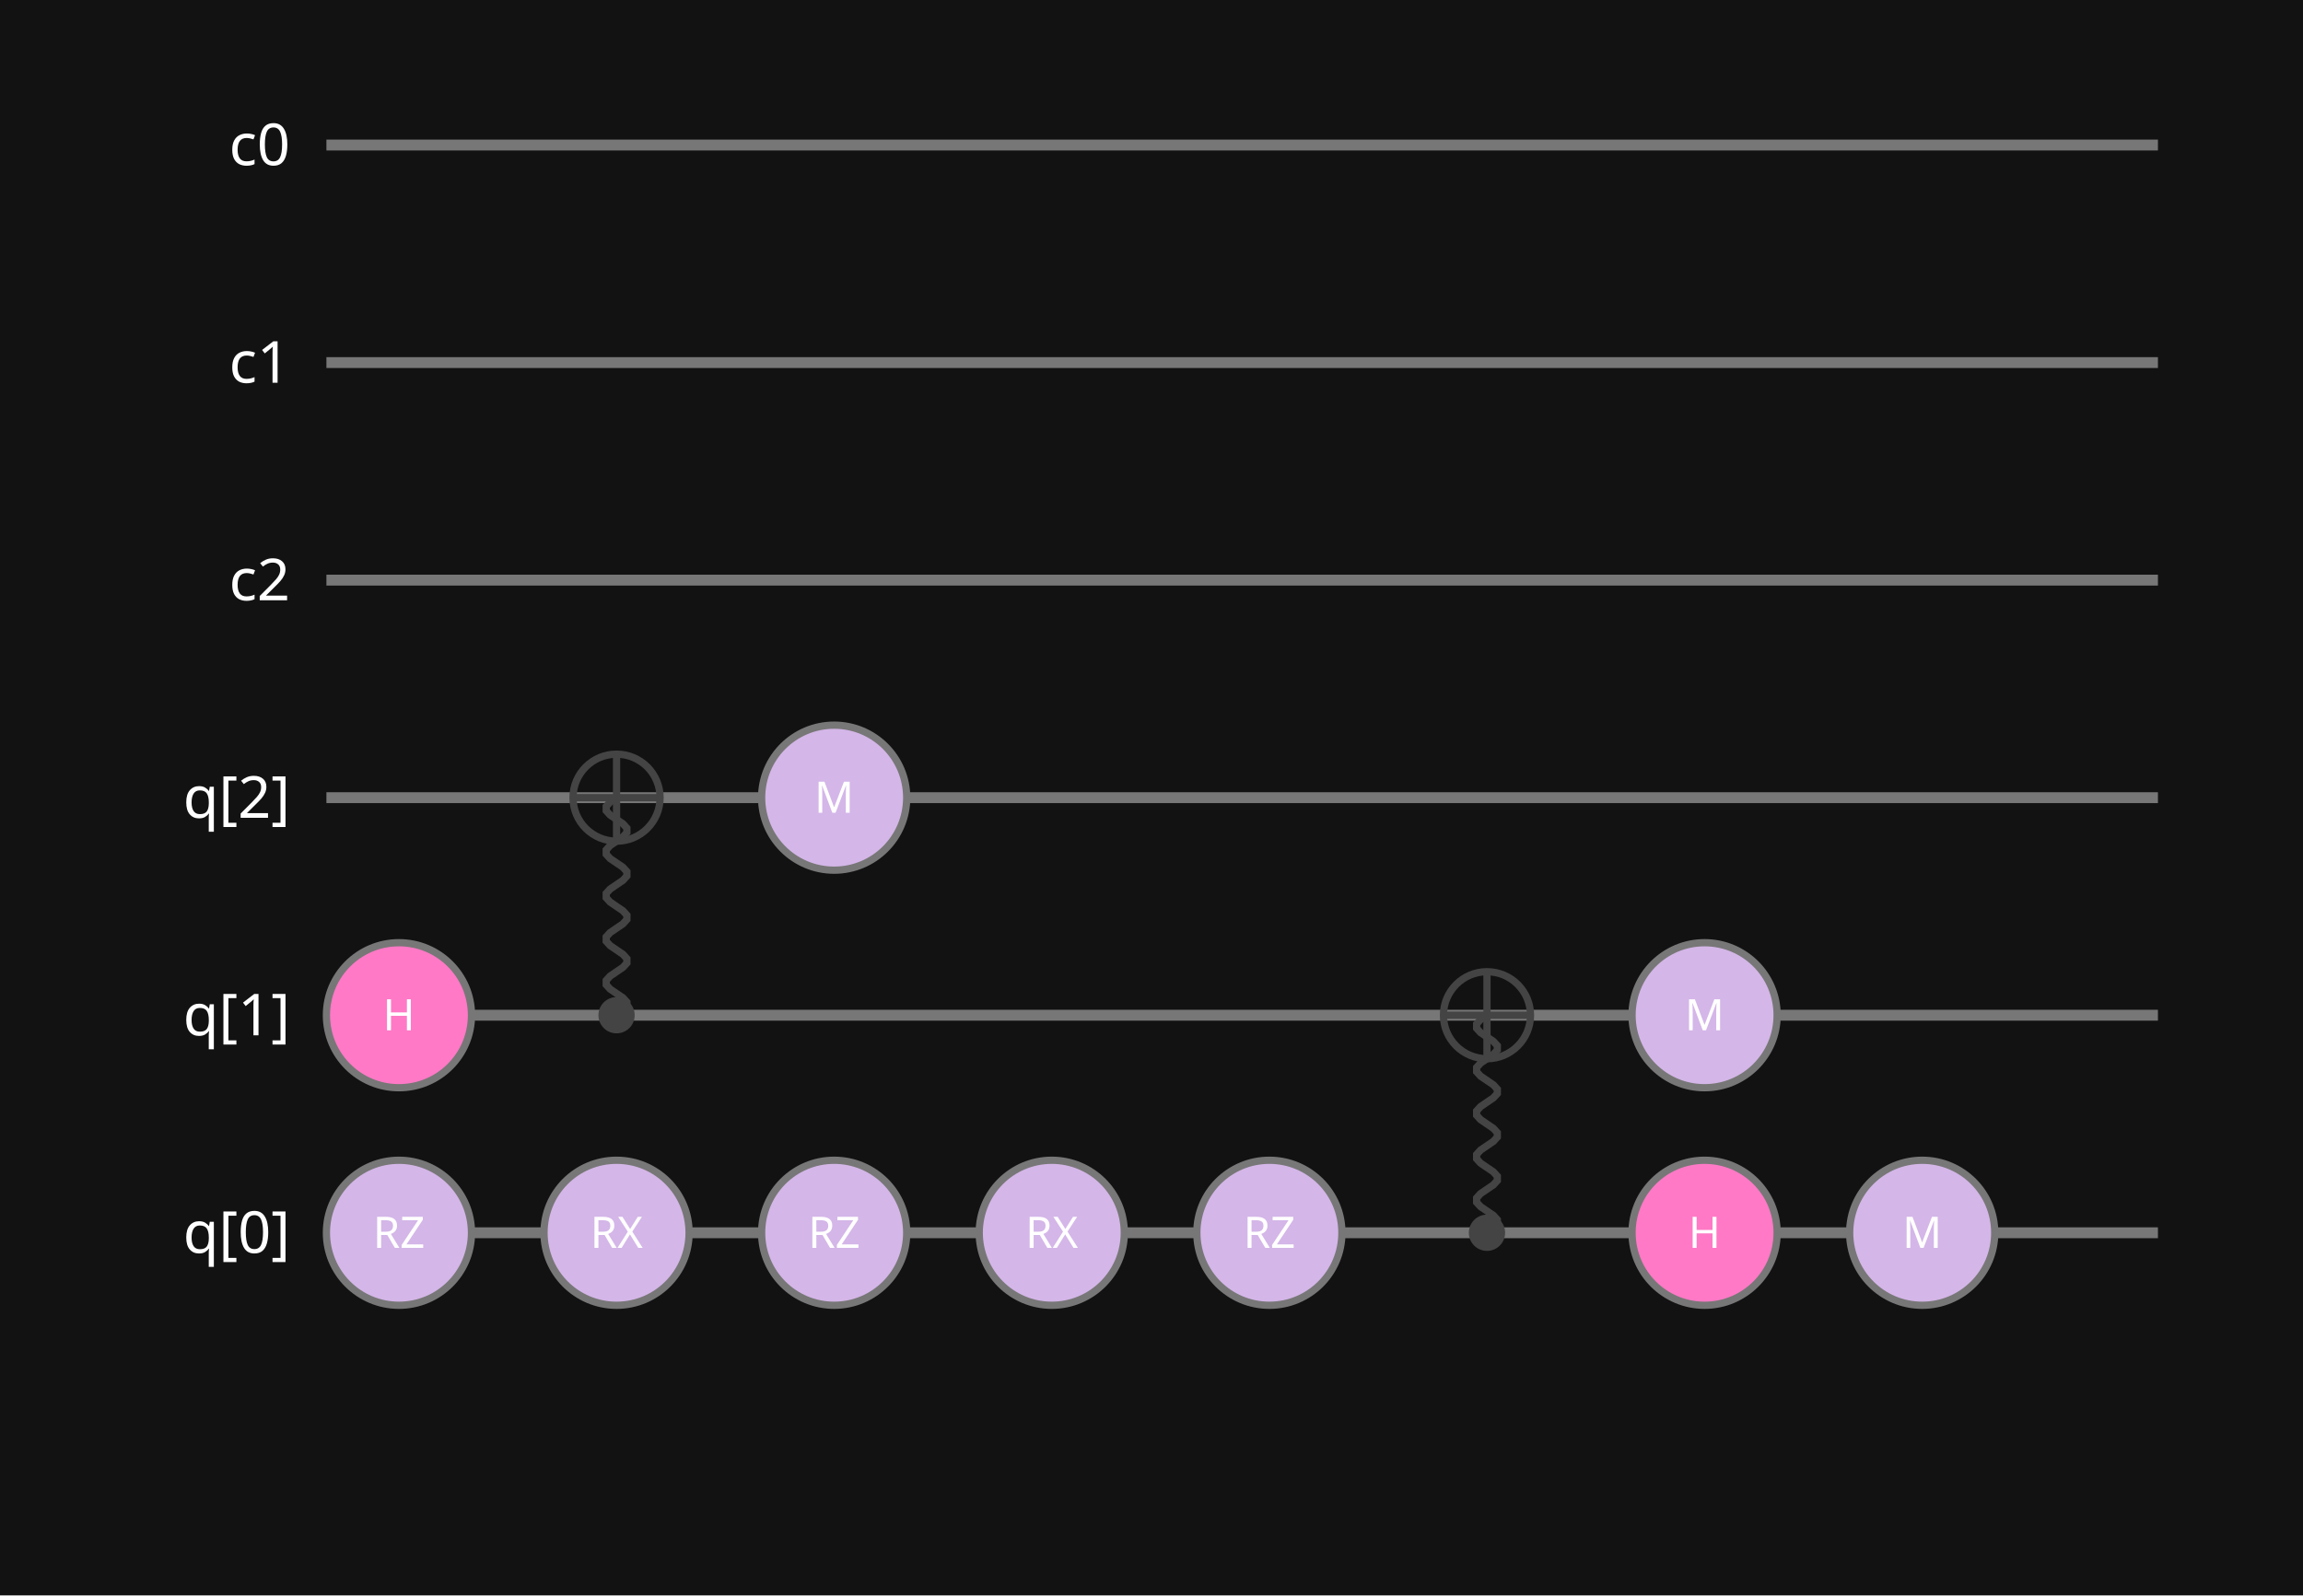
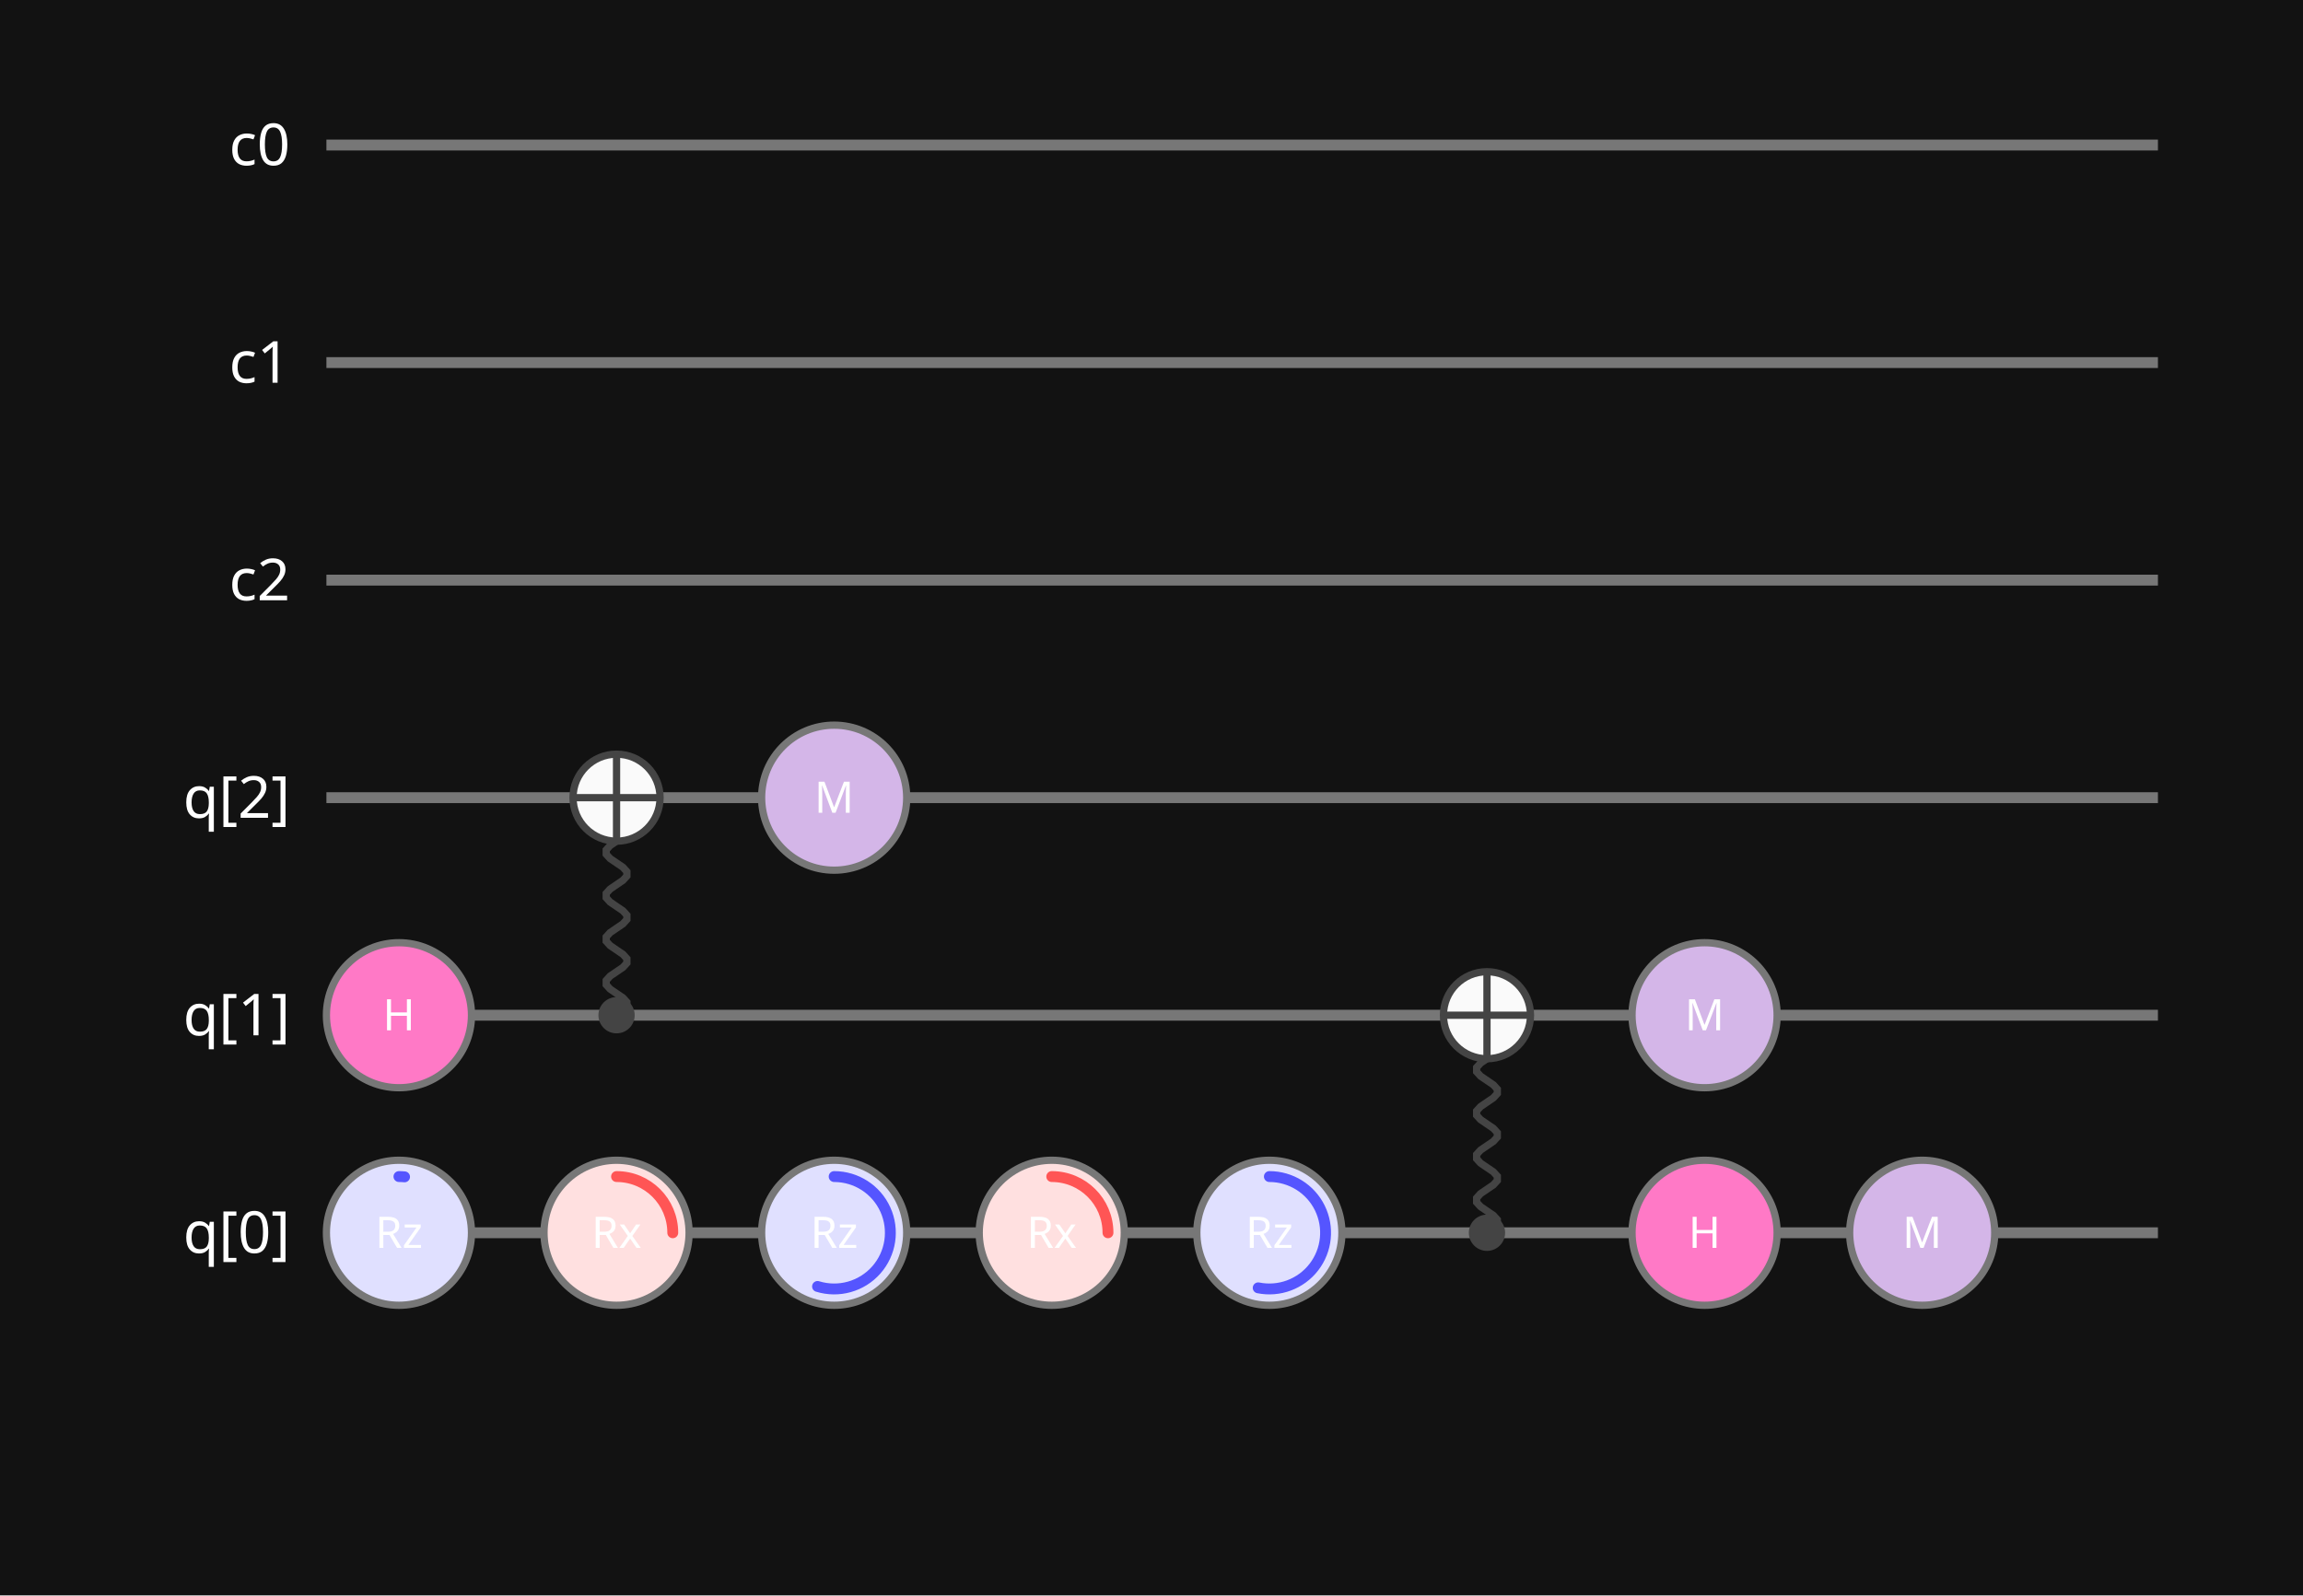
<svg xmlns="http://www.w3.org/2000/svg" width="635.0" height="440" viewBox="0 0 635.0 440">
  <rect width="100%" height="100%" fill="#121212" />
  <text x="80" y="40" fill="#ffffff" font-family="calibri" font-size="16" text-anchor="end" dominant-baseline="middle">c0</text>
  <text x="80" y="100" fill="#ffffff" font-family="calibri" font-size="16" text-anchor="end" dominant-baseline="middle">c1</text>
  <text x="80" y="160" fill="#ffffff" font-family="calibri" font-size="16" text-anchor="end" dominant-baseline="middle">c2</text>
  <text x="80" y="340" fill="#ffffff" font-family="calibri" font-size="16" text-anchor="end" dominant-baseline="middle">q[0]</text>
  <text x="80" y="280" fill="#ffffff" font-family="calibri" font-size="16" text-anchor="end" dominant-baseline="middle">q[1]</text>
  <text x="80" y="220" fill="#ffffff" font-family="calibri" font-size="16" text-anchor="end" dominant-baseline="middle">q[2]</text>
  <line x1="90" y1="40" x2="595.0" y2="40" stroke="#777777" stroke-width="3" stroke-dasharray="" />
  <line x1="90" y1="100" x2="595.0" y2="100" stroke="#777777" stroke-width="3" stroke-dasharray="" />
  <line x1="90" y1="160" x2="595.0" y2="160" stroke="#777777" stroke-width="3" stroke-dasharray="" />
  <line x1="90" y1="340" x2="595.0" y2="340" stroke="#777777" stroke-width="3" stroke-dasharray="" />
  <line x1="90" y1="280" x2="595.0" y2="280" stroke="#777777" stroke-width="3" stroke-dasharray="" />
  <line x1="90" y1="220" x2="595.0" y2="220" stroke="#777777" stroke-width="3" stroke-dasharray="" />
-   <circle cx="110.0" cy="340" r="20" fill="#d4b6e8" stroke="#777777" stroke-width="2" />
-   <text x="110.0" y="340" fill="#ffffff" font-family="sans-serif" font-size="12" text-anchor="middle" dominant-baseline="middle">RZ</text>
+   <circle cx="110.0" cy="340" r="20" fill="#e0e0ff" stroke="#777777" stroke-width="2" />
+   <path d="M 110.0 324.5 A 15.5 15.5 0 0 1 111.547 324.577" fill="none" stroke="#5555ff" stroke-width="3" stroke-linecap="round" />
+   <text x="110.0" y="340" fill="#ffffff" font-family="sans-serif" font-size="12" text-anchor="middle" dominant-baseline="middle">Rz</text>
  <circle cx="110.0" cy="280" r="20" fill="#ff79c6" stroke="#777777" stroke-width="2" />
  <text x="110.0" y="280" fill="#ffffff" font-family="sans-serif" font-size="12" text-anchor="middle" dominant-baseline="middle">H</text>
-   <circle cx="170.0" cy="340" r="20" fill="#d4b6e8" stroke="#777777" stroke-width="2" />
-   <text x="170.0" y="340" fill="#ffffff" font-family="sans-serif" font-size="12" text-anchor="middle" dominant-baseline="middle">RX</text>
+   <circle cx="170.0" cy="340" r="20" fill="#ffe0e0" stroke="#777777" stroke-width="2" />
+   <path d="M 170.0 324.5 A 15.5 15.5 0 0 1 185.5 340.0" fill="none" stroke="#ff5555" stroke-width="3" stroke-linecap="round" />
+   <text x="170.0" y="340" fill="#ffffff" font-family="sans-serif" font-size="12" text-anchor="middle" dominant-baseline="middle">Rx</text>
  <path d="M 170.0 280.0 L 171.763 278.8 L 172.853 277.6 L 172.853 276.4 L 171.763 275.2 L 170.0 274.0 L 168.237 272.8 L 167.147 271.6 L 167.147 270.4 L 168.237 269.2 L 170.0 268.0 L 171.763 266.8 L 172.853 265.6 L 172.853 264.4 L 171.763 263.2 L 170.0 262.0 L 168.237 260.8 L 167.147 259.6 L 167.147 258.4 L 168.237 257.2 L 170.0 256.0 L 171.763 254.8 L 172.853 253.6 L 172.853 252.4 L 171.763 251.2 L 170.0 250.0 L 168.237 248.8 L 167.147 247.6 L 167.147 246.4 L 168.237 245.2 L 170.0 244.0 L 171.763 242.8 L 172.853 241.6 L 172.853 240.4 L 171.763 239.2 L 170.0 238.0 L 168.237 236.8 L 167.147 235.6 L 167.147 234.4 L 168.237 233.2 L 170.0 232.0 L 171.763 230.8 L 172.853 229.6 L 172.853 228.4 L 171.763 227.2 L 170.0 226.0 L 168.237 224.8 L 167.147 223.6 L 167.147 222.4 L 168.237 221.2 L 170 220.0" stroke="#444444" stroke-width="2" fill="none" stroke-dasharray="" />
  <circle cx="170.0" cy="280" r="5" fill="#444444" stroke="none" stroke-width="1" />
-   <circle cx="170.0" cy="220" r="12" fill="none" stroke="#444444" stroke-width="2" />
+   <circle cx="170.0" cy="220" r="12" fill="#fafafa" stroke="#444444" stroke-width="2" />
  <line x1="158.0" y1="220" x2="182.0" y2="220" stroke="#444444" stroke-width="2" />
  <line x1="170.0" y1="208" x2="170.0" y2="232" stroke="#444444" stroke-width="2" />
-   <circle cx="230.0" cy="340" r="20" fill="#d4b6e8" stroke="#777777" stroke-width="2" />
-   <text x="230.0" y="340" fill="#ffffff" font-family="sans-serif" font-size="12" text-anchor="middle" dominant-baseline="middle">RZ</text>
+   <circle cx="230.0" cy="340" r="20" fill="#e0e0ff" stroke="#777777" stroke-width="2" />
+   <path d="M 230.0 324.5 A 15.5 15.5 0 1 1 225.419 354.808" fill="none" stroke="#5555ff" stroke-width="3" stroke-linecap="round" />
+   <text x="230.0" y="340" fill="#ffffff" font-family="sans-serif" font-size="12" text-anchor="middle" dominant-baseline="middle">Rz</text>
  <circle cx="230.0" cy="220" r="20" fill="#d4b6e8" stroke="#777777" stroke-width="2" />
  <text x="230.0" y="220" fill="#ffffff" font-family="sans-serif" font-size="12" text-anchor="middle" dominant-baseline="middle">M</text>
-   <circle cx="290.0" cy="340" r="20" fill="#d4b6e8" stroke="#777777" stroke-width="2" />
-   <text x="290.0" y="340" fill="#ffffff" font-family="sans-serif" font-size="12" text-anchor="middle" dominant-baseline="middle">RX</text>
-   <circle cx="350.0" cy="340" r="20" fill="#d4b6e8" stroke="#777777" stroke-width="2" />
-   <text x="350.0" y="340" fill="#ffffff" font-family="sans-serif" font-size="12" text-anchor="middle" dominant-baseline="middle">RZ</text>
+   <circle cx="290.0" cy="340" r="20" fill="#ffe0e0" stroke="#777777" stroke-width="2" />
+   <path d="M 290.0 324.5 A 15.5 15.5 0 0 1 305.5 340.0" fill="none" stroke="#ff5555" stroke-width="3" stroke-linecap="round" />
+   <text x="290.0" y="340" fill="#ffffff" font-family="sans-serif" font-size="12" text-anchor="middle" dominant-baseline="middle">Rx</text>
+   <circle cx="350.0" cy="340" r="20" fill="#e0e0ff" stroke="#777777" stroke-width="2" />
+   <path d="M 350.0 324.5 A 15.5 15.5 0 1 1 346.921 355.191" fill="none" stroke="#5555ff" stroke-width="3" stroke-linecap="round" />
+   <text x="350.0" y="340" fill="#ffffff" font-family="sans-serif" font-size="12" text-anchor="middle" dominant-baseline="middle">Rz</text>
  <path d="M 410.0 340.0 L 411.763 338.8 L 412.853 337.6 L 412.853 336.4 L 411.763 335.2 L 410.0 334.0 L 408.237 332.8 L 407.147 331.6 L 407.147 330.4 L 408.237 329.2 L 410.0 328.0 L 411.763 326.8 L 412.853 325.6 L 412.853 324.4 L 411.763 323.2 L 410.0 322.0 L 408.237 320.8 L 407.147 319.6 L 407.147 318.4 L 408.237 317.2 L 410.0 316.0 L 411.763 314.8 L 412.853 313.6 L 412.853 312.4 L 411.763 311.2 L 410.0 310.0 L 408.237 308.8 L 407.147 307.6 L 407.147 306.4 L 408.237 305.2 L 410.0 304.0 L 411.763 302.8 L 412.853 301.6 L 412.853 300.4 L 411.763 299.2 L 410.0 298.0 L 408.237 296.8 L 407.147 295.6 L 407.147 294.4 L 408.237 293.2 L 410.0 292.0 L 411.763 290.8 L 412.853 289.6 L 412.853 288.4 L 411.763 287.2 L 410.0 286.0 L 408.237 284.8 L 407.147 283.6 L 407.147 282.4 L 408.237 281.2 L 410.0 280.0" stroke="#444444" stroke-width="2" fill="none" stroke-dasharray="" />
  <circle cx="410.0" cy="340" r="5" fill="#444444" stroke="none" stroke-width="1" />
-   <circle cx="410.0" cy="280" r="12" fill="none" stroke="#444444" stroke-width="2" />
+   <circle cx="410.0" cy="280" r="12" fill="#fafafa" stroke="#444444" stroke-width="2" />
  <line x1="398.0" y1="280" x2="422.0" y2="280" stroke="#444444" stroke-width="2" />
  <line x1="410.0" y1="268" x2="410.0" y2="292" stroke="#444444" stroke-width="2" />
  <circle cx="470.0" cy="340" r="20" fill="#ff79c6" stroke="#777777" stroke-width="2" />
  <text x="470.0" y="340" fill="#ffffff" font-family="sans-serif" font-size="12" text-anchor="middle" dominant-baseline="middle">H</text>
  <circle cx="470.0" cy="280" r="20" fill="#d4b6e8" stroke="#777777" stroke-width="2" />
  <text x="470.0" y="280" fill="#ffffff" font-family="sans-serif" font-size="12" text-anchor="middle" dominant-baseline="middle">M</text>
  <circle cx="530.0" cy="340" r="20" fill="#d4b6e8" stroke="#777777" stroke-width="2" />
  <text x="530.0" y="340" fill="#ffffff" font-family="sans-serif" font-size="12" text-anchor="middle" dominant-baseline="middle">M</text>
</svg>
